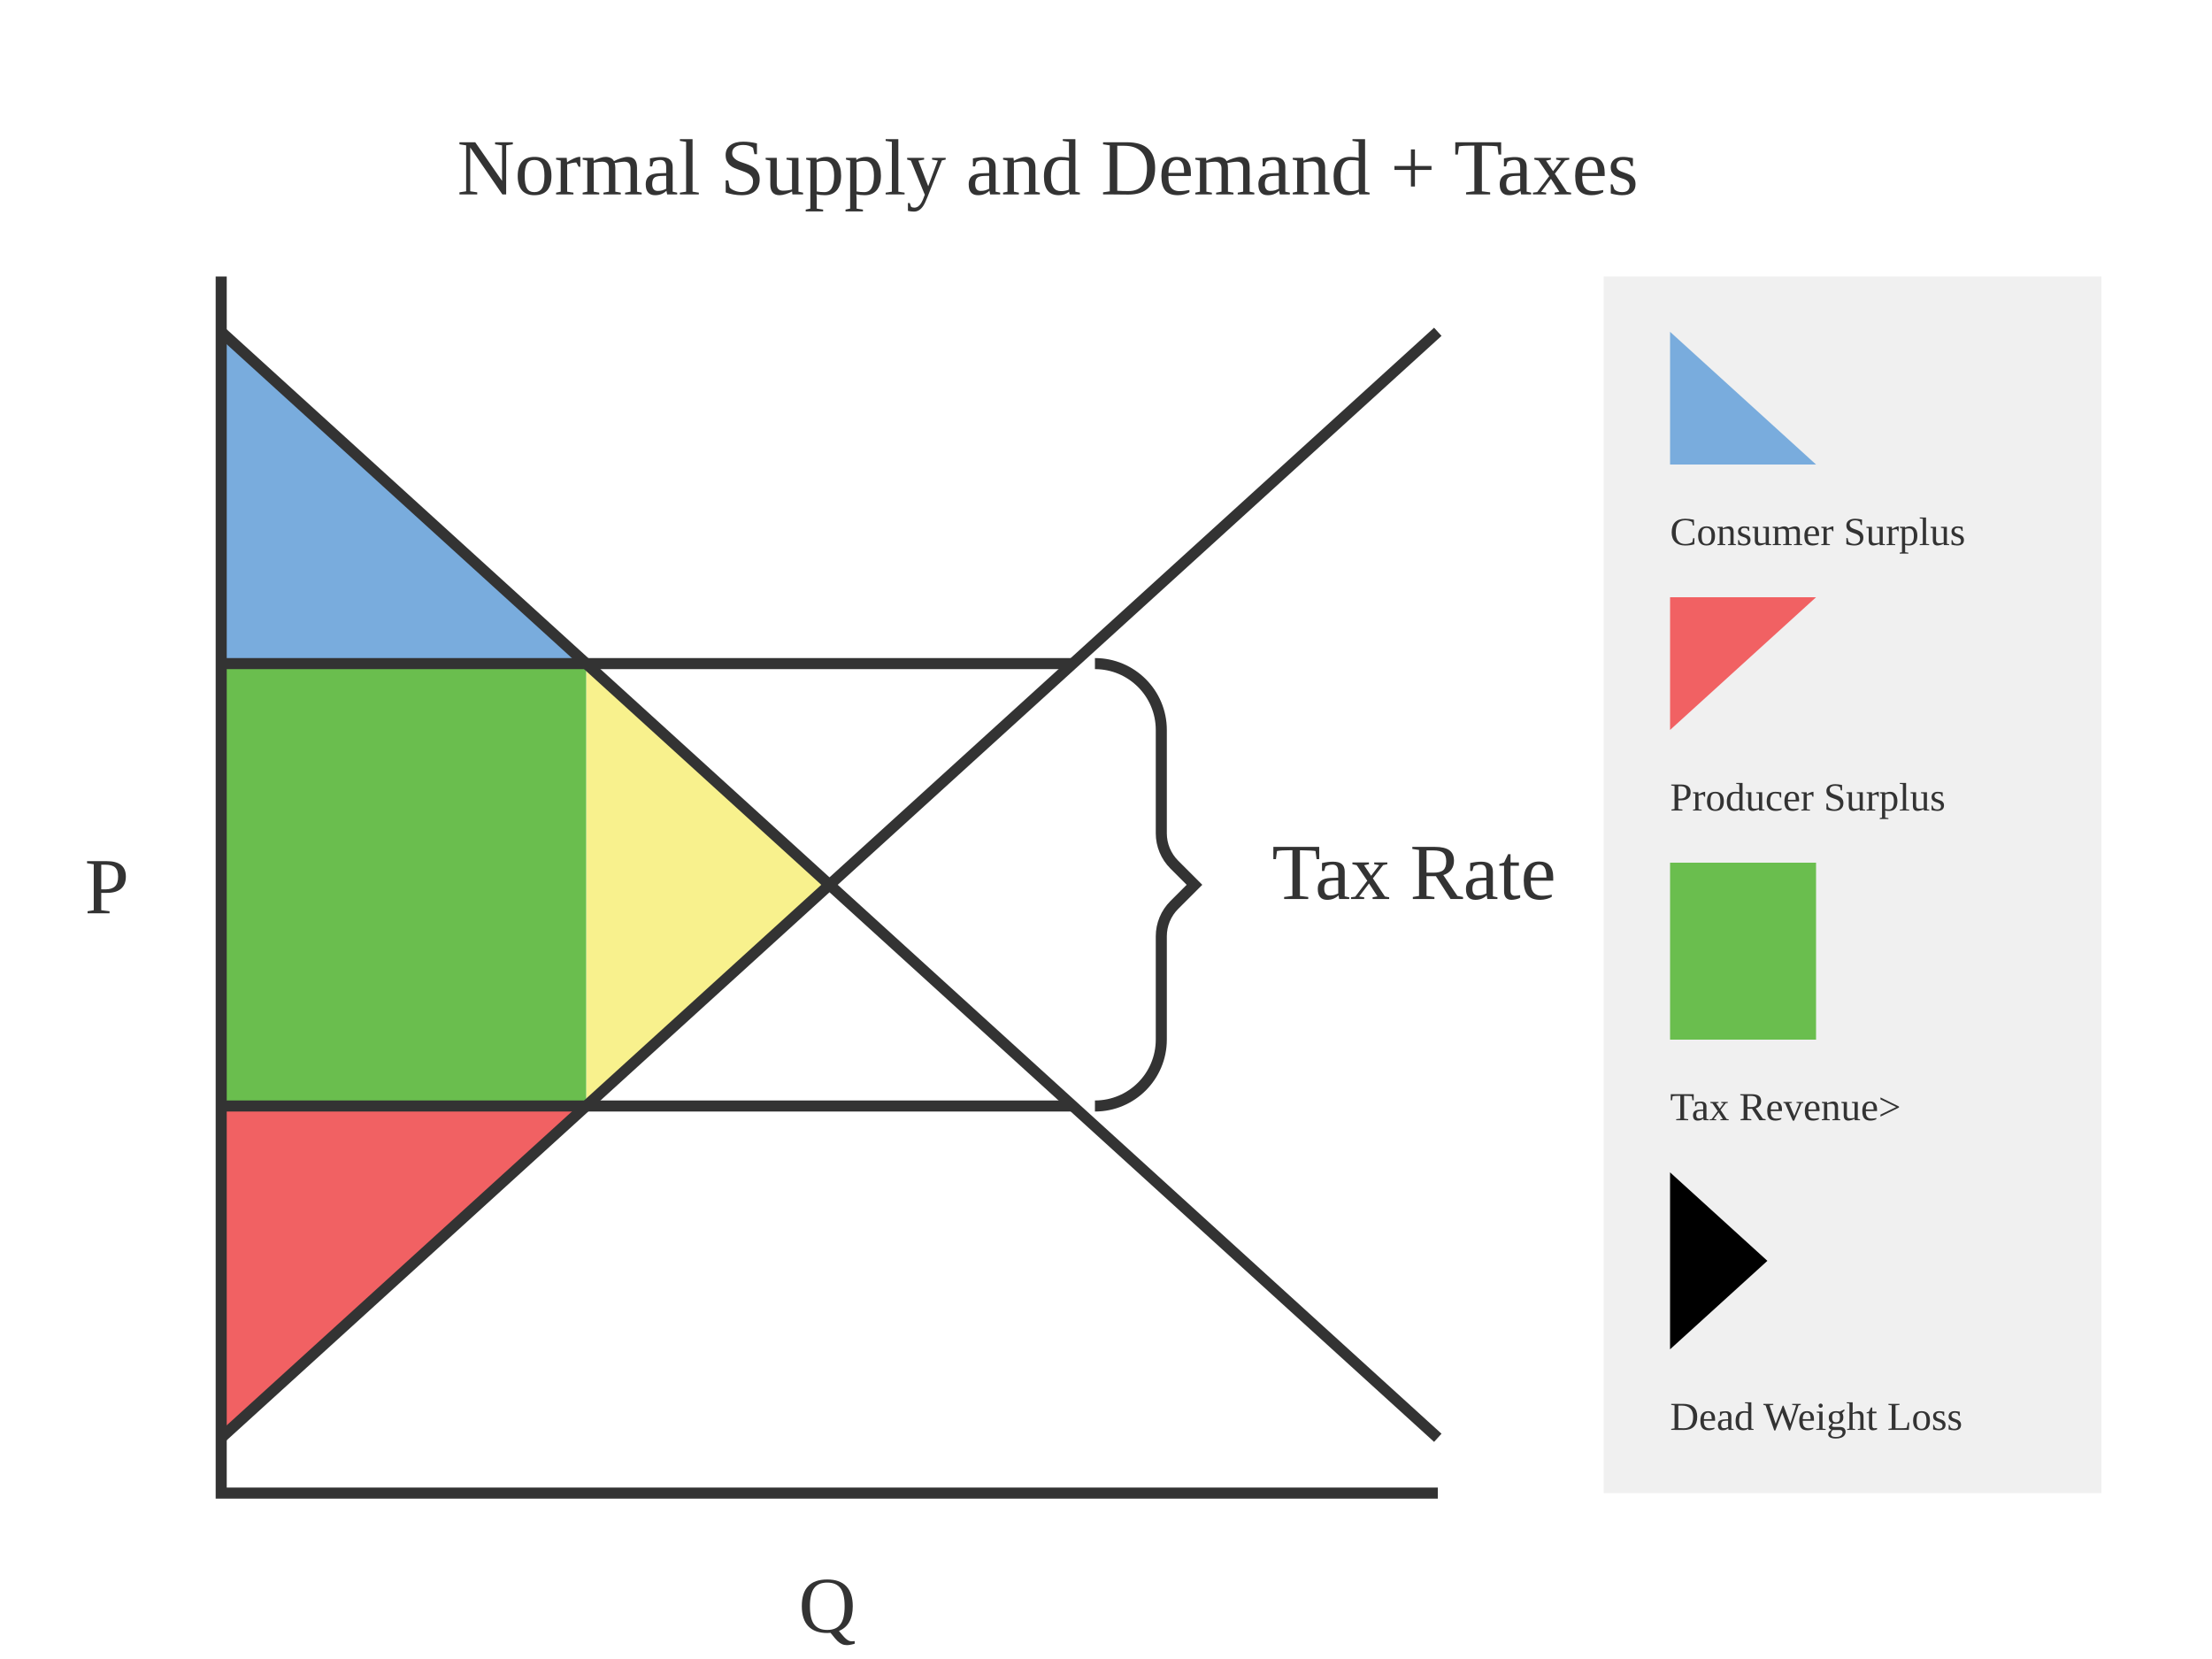
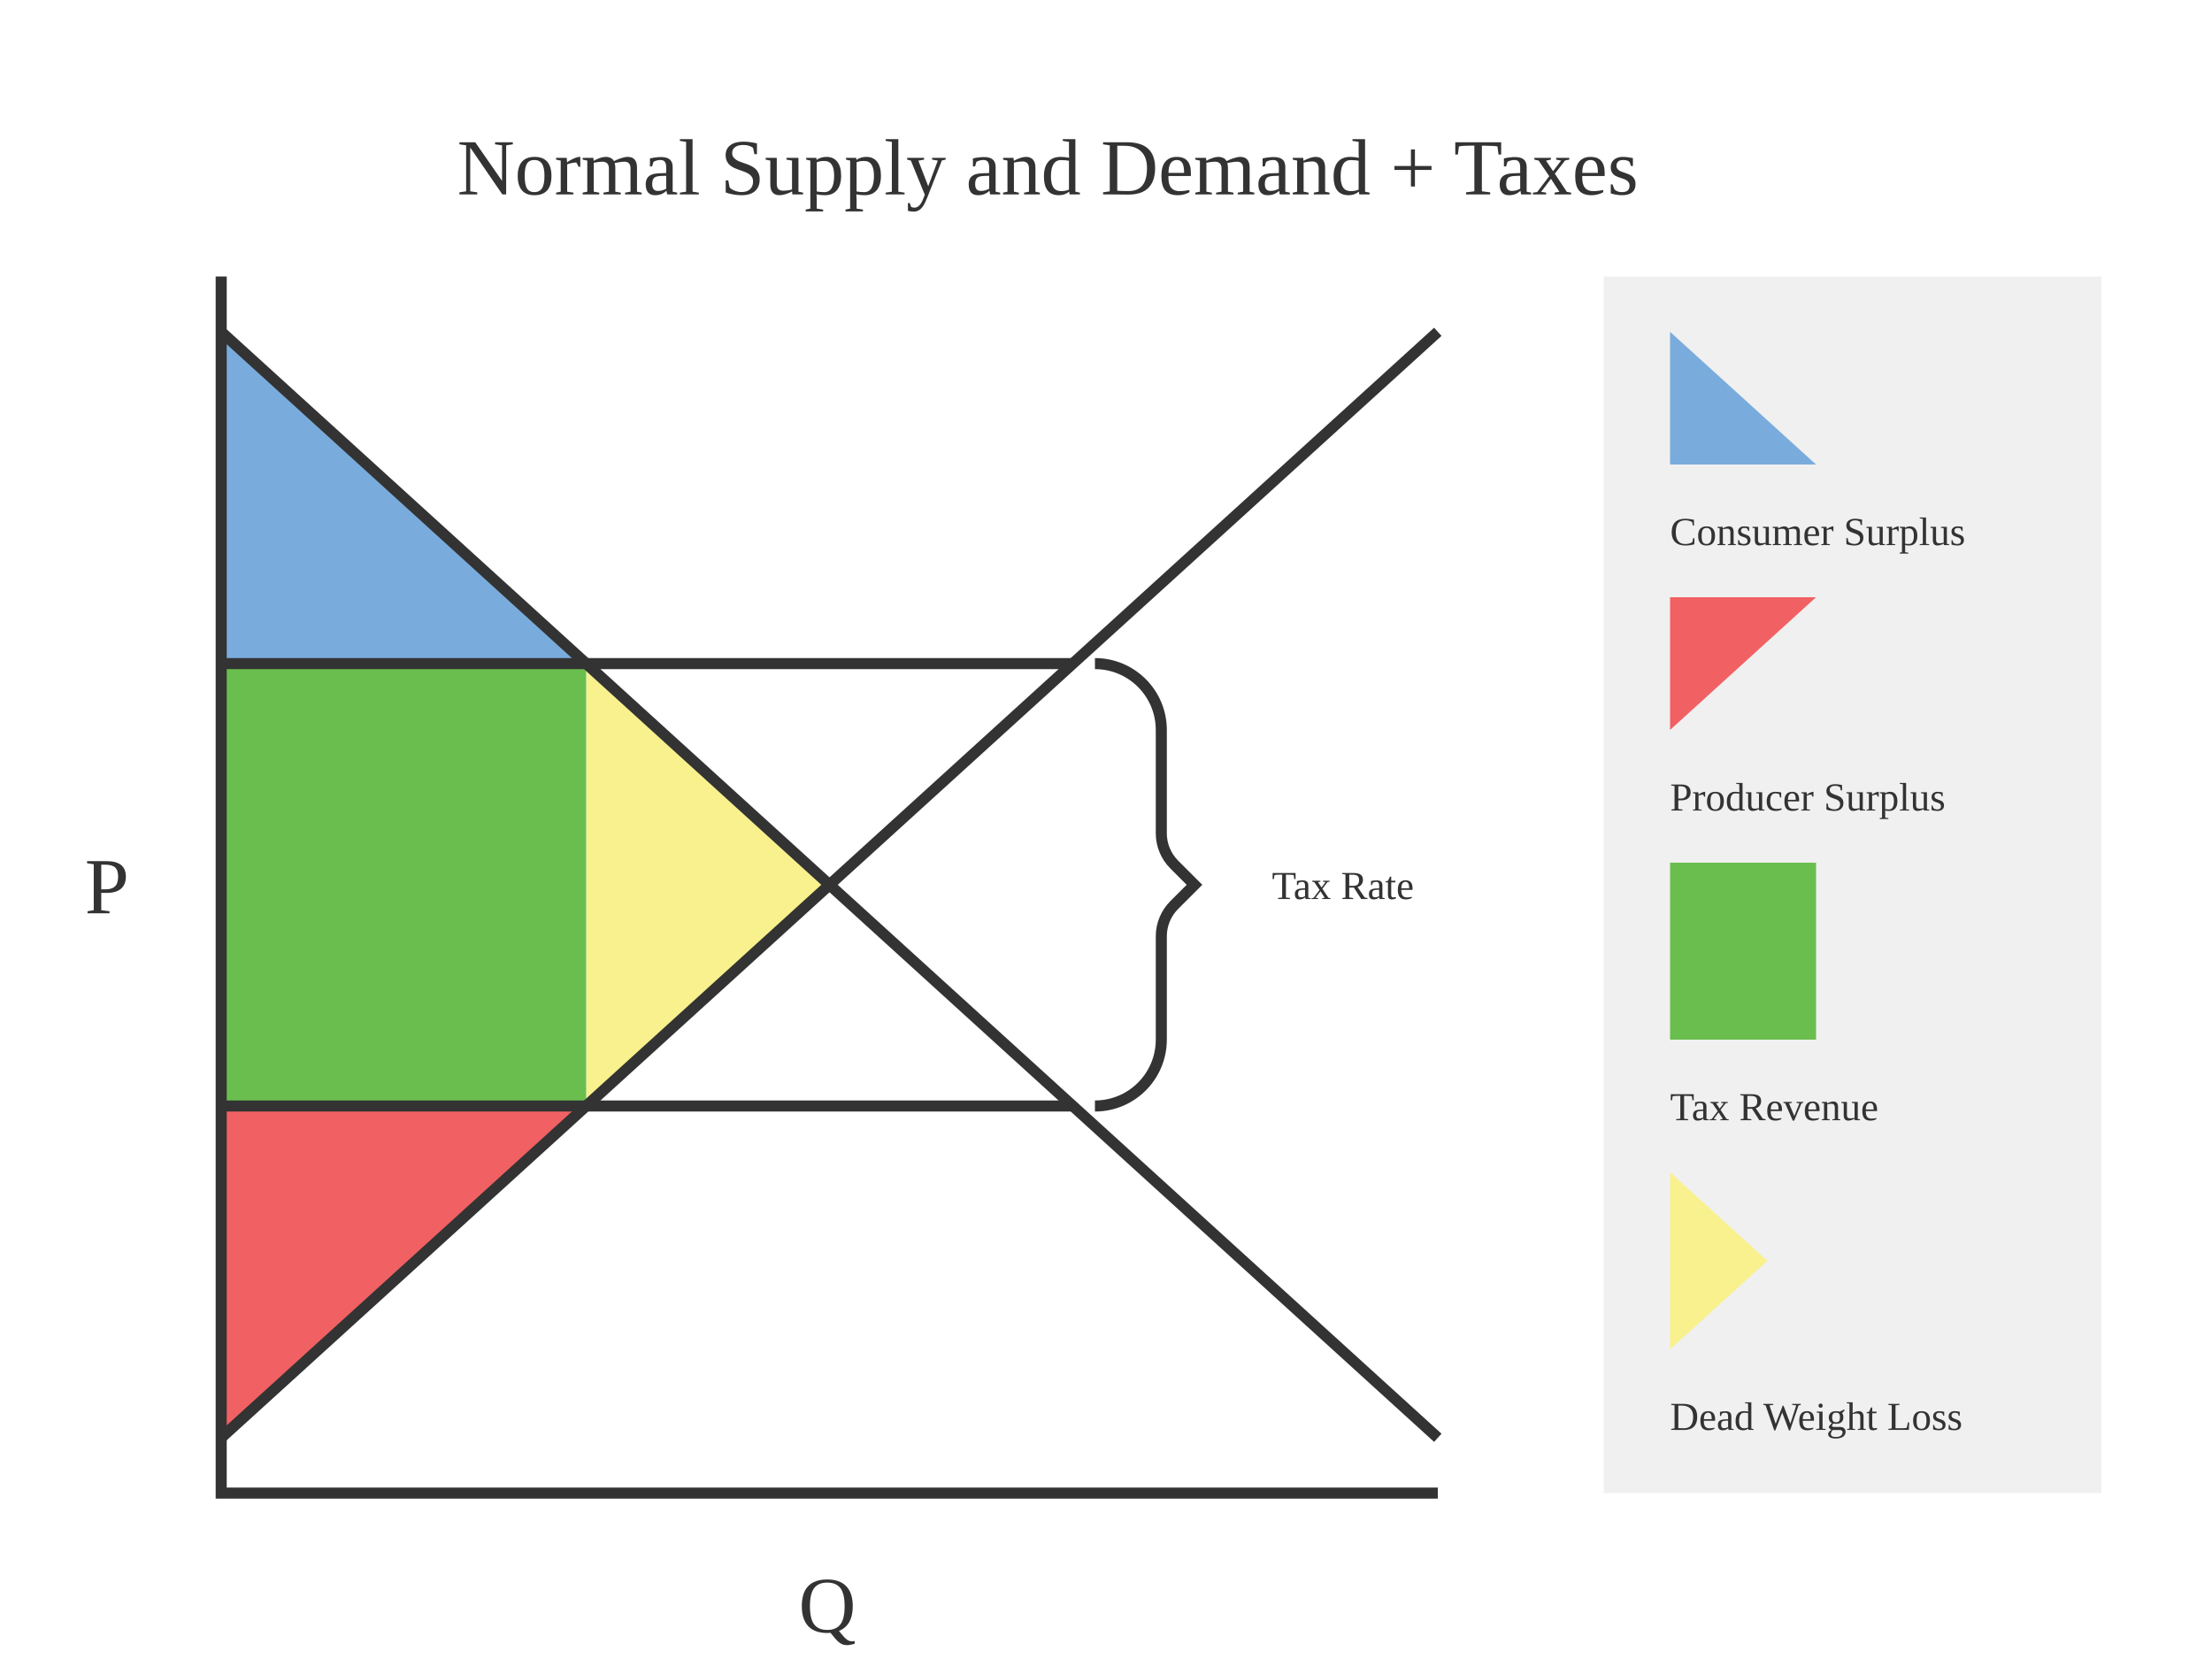
<svg xmlns="http://www.w3.org/2000/svg" width="100%" height="100%" viewBox="0 0 1000 750">
  <defs>
    <style>
            .large-text {
                font-size: 36px;
                fill: #333;
            }
            .small-text {
                font-size: 18px;
                fill: #333;
            }
            .producer-surplus {
                fill: #f16163;
            }
            .consumer-surplus {
                fill: #79acdd;
            }
            .tax-revenue {
                fill: #6abe4e;
            }
            .dead-weight-loss {
                fill: #f8f18d;
            }
            .lines-theme {
                fill: none;
                stroke: #333;
                stroke-miterlimit: 10;
                stroke-width: 5px;
            }
            .legend-background {
                fill: #f0f0f0;
            }

            @media (prefers-color-scheme: dark) {
                .large-text {
                    fill: #e0e0e0;
                }
                .small-text {
                    fill: #e0e0e0;
                }
                .lines-theme {
                    stroke: #e0e0e0;
                }
                .legend-background {
                    fill: #2f2f2f;
                }
            }
        </style>
  </defs>
  <polygon class="dead-weight-loss" points="265 300 375 400 265 500 265 300" />
  <rect class="tax-revenue" x="100" y="300" width="165" height="200" />
  <polygon class="producer-surplus" points="100 500 265 500 100 650 100 500" />
  <polygon class="consumer-surplus" points="100 150 265 300 100 300 100 150" />
  <polyline id="axes" class="lines-theme" points="100,125 100,675 650,675" />
  <line id="Supply_Curve" class="lines-theme" x1="100" y1="650" x2="650" y2="150" />
  <line id="Demand_Curve" class="lines-theme" x1="100" y1="150" x2="650" y2="650" />
  <text class="large-text">
    <tspan x="38.32" y="412.89">P</tspan>
  </text>
  <text class="large-text">
    <tspan x="361" y="737.89">Q</tspan>
  </text>
  <line id="Lower_Tax" class="lines-theme" x1="100" y1="500" x2="485" y2="500" />
  <line id="Upper_Tax" class="lines-theme" x1="100" y1="300" x2="485" y2="300" />
  <path id="Bracket" class="lines-theme" d="M495,500h0c16.57,0,30-13.43,30-30v-46.72c0-5.3,2.11-10.39,5.86-14.14l9.14-9.14-9.14-9.14c-3.75-3.75-5.86-8.84-5.86-14.14v-46.72c0-16.57-13.43-30-30-30h0" />
-   <text class="large-text">
+   <text class="small-text">
    <tspan x="575" y="406.44">Tax Rate</tspan>
  </text>
  <text class="large-text">
    <tspan x="206.67" y="87.89">Normal Supply and Demand + Taxes</tspan>
  </text>
  <rect class="legend-background" x="725" y="125" width="225" height="550" />
  <text class="small-text">
    <tspan x="755" y="246.44">Consumer Surplus</tspan>
  </text>
  <text class="small-text">
    <tspan x="755" y="366.44">Producer Surplus</tspan>
  </text>
  <text class="small-text">
-     <tspan x="755" y="506.44">Tax Revenue</tspan>&gt;</text>
+     <tspan x="755" y="506.44">Tax Revenue</tspan>
+   </text>
  <text class="small-text">
    <tspan x="755" y="646.44">Dead Weight Loss</tspan>
  </text>
  <polygon class="consumer-surplus" points="755 150 821 210 755 210 755 150" />
  <polygon class="producer-surplus" points="755 270 821 270 755 330 755 270" />
  <rect class="tax-revenue" x="755" y="390" width="66" height="80" />
-   <polygon class="dead-weigh-loss" points="755 530 799 570 755 610 755 530" />
+   <polygon class="dead-weight-loss" points="755 530 799 570 755 610 755 530" />
</svg>
